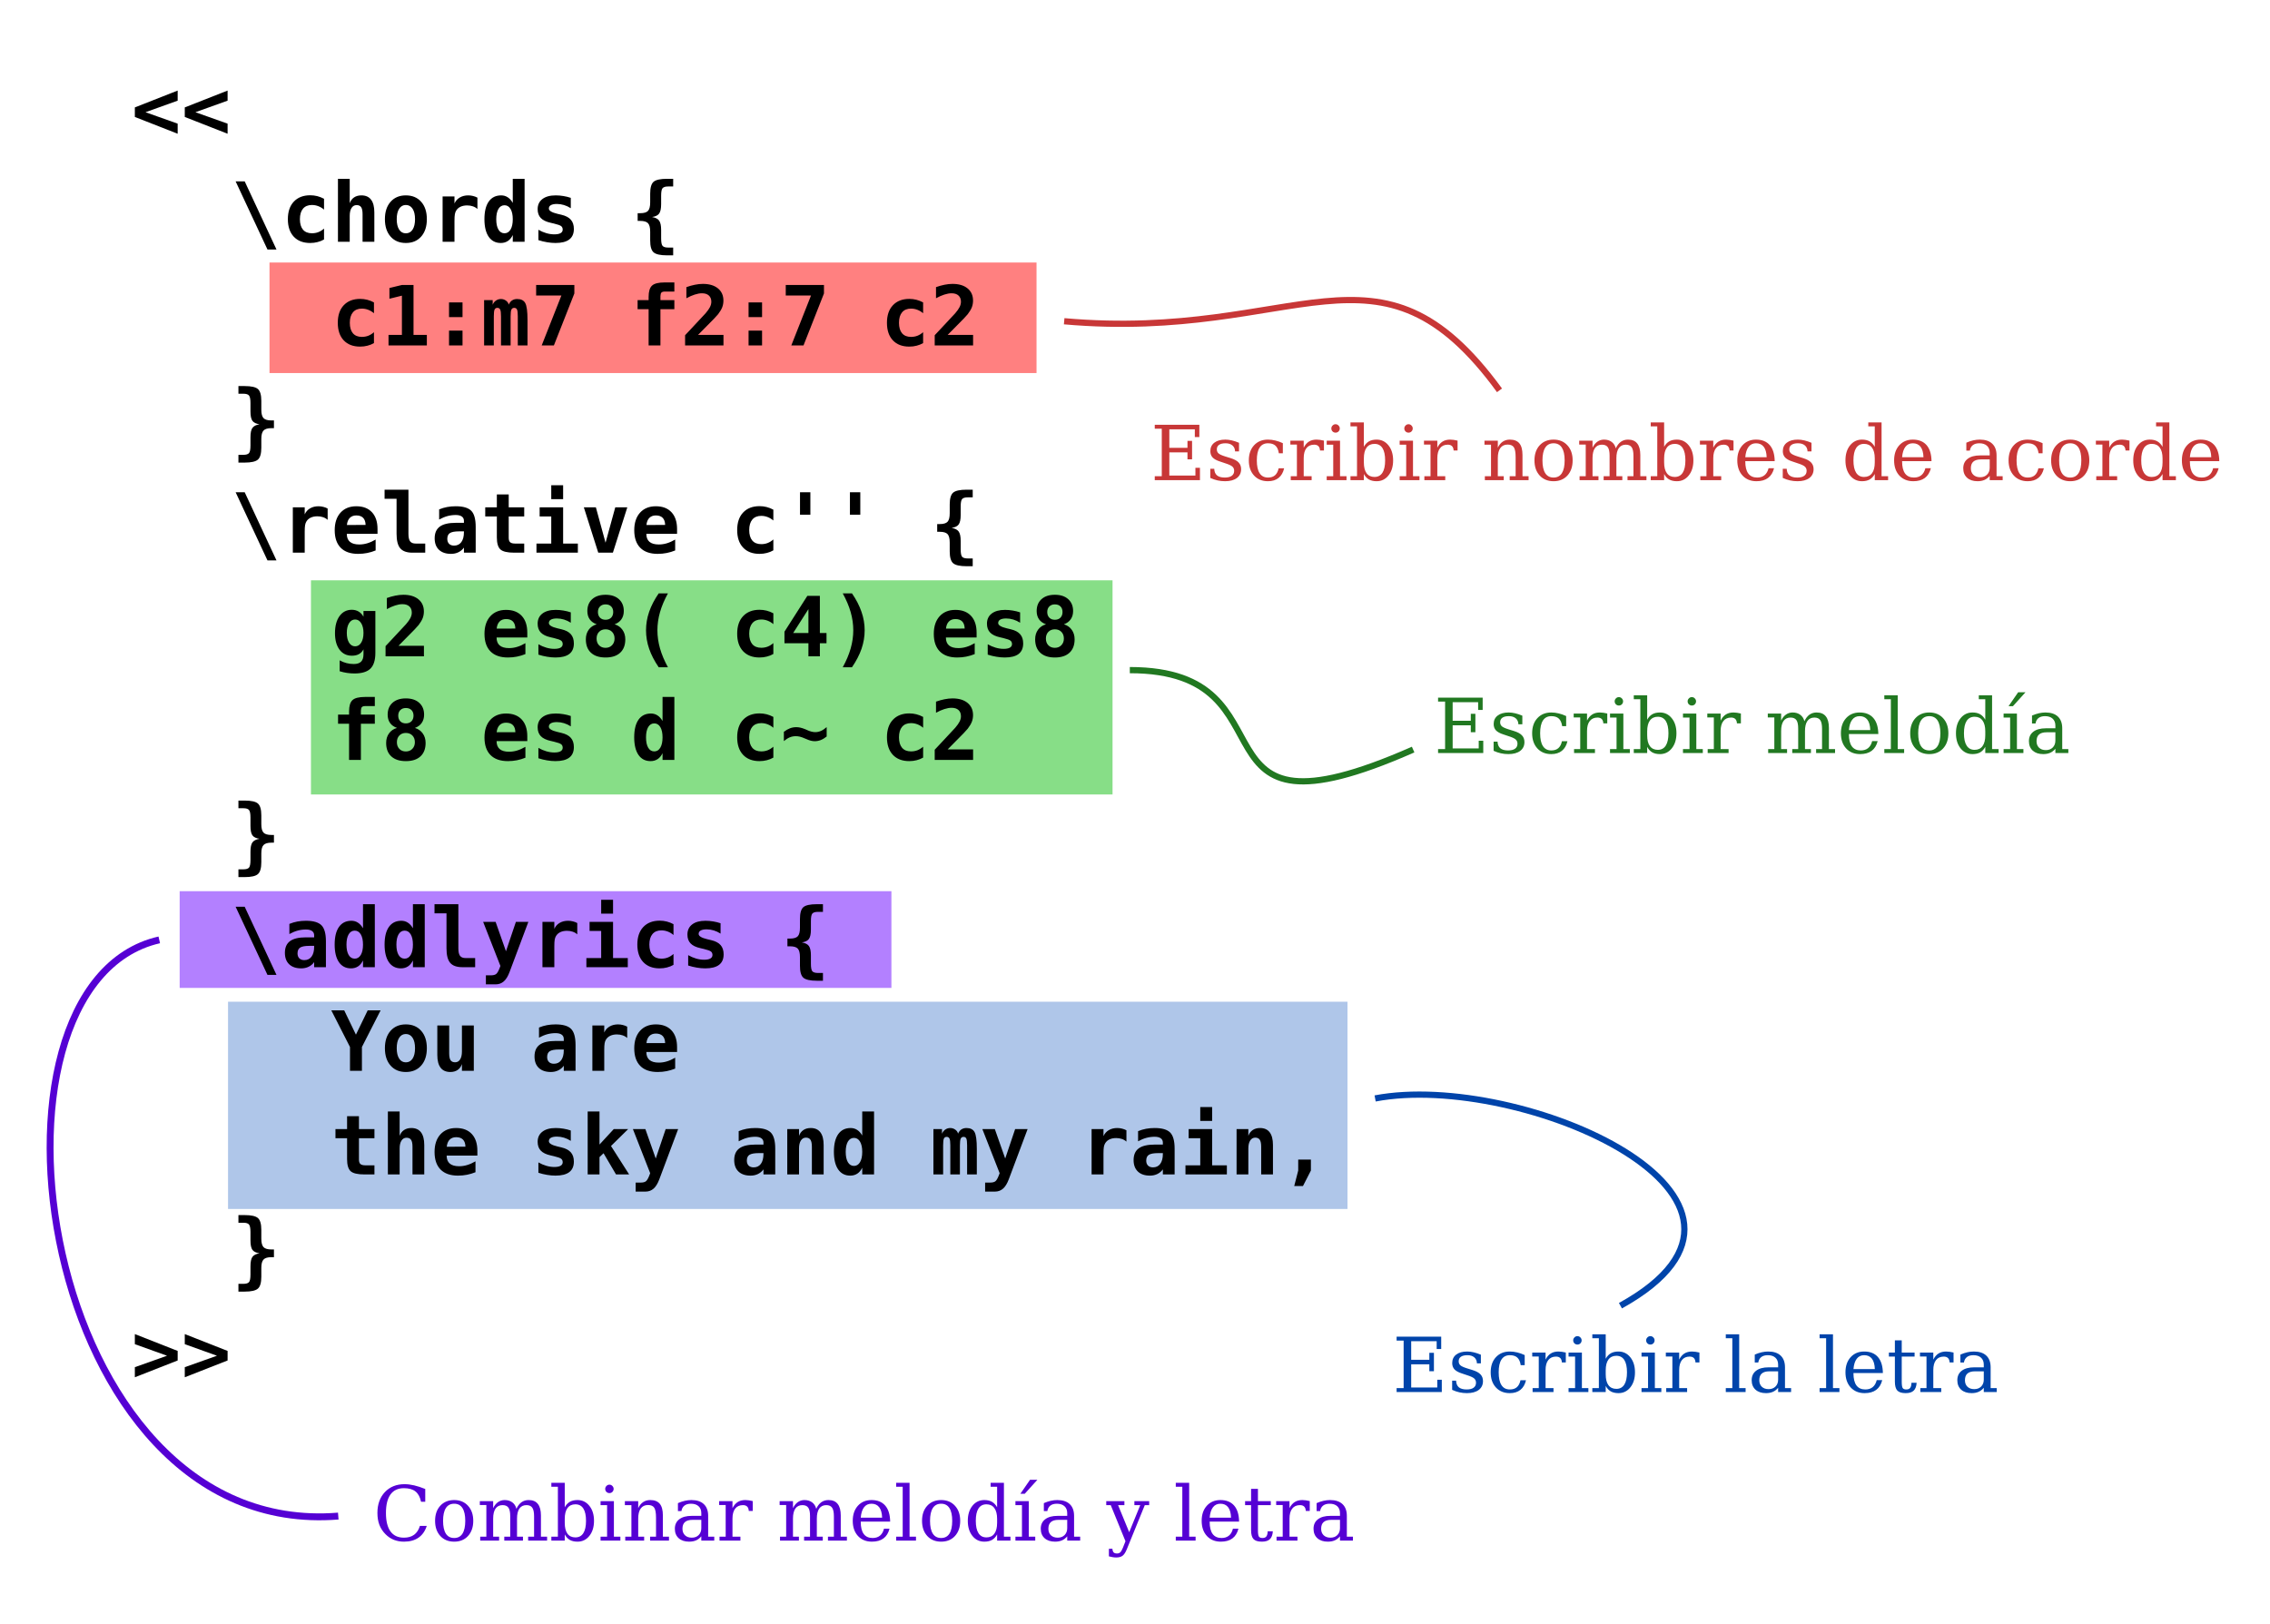
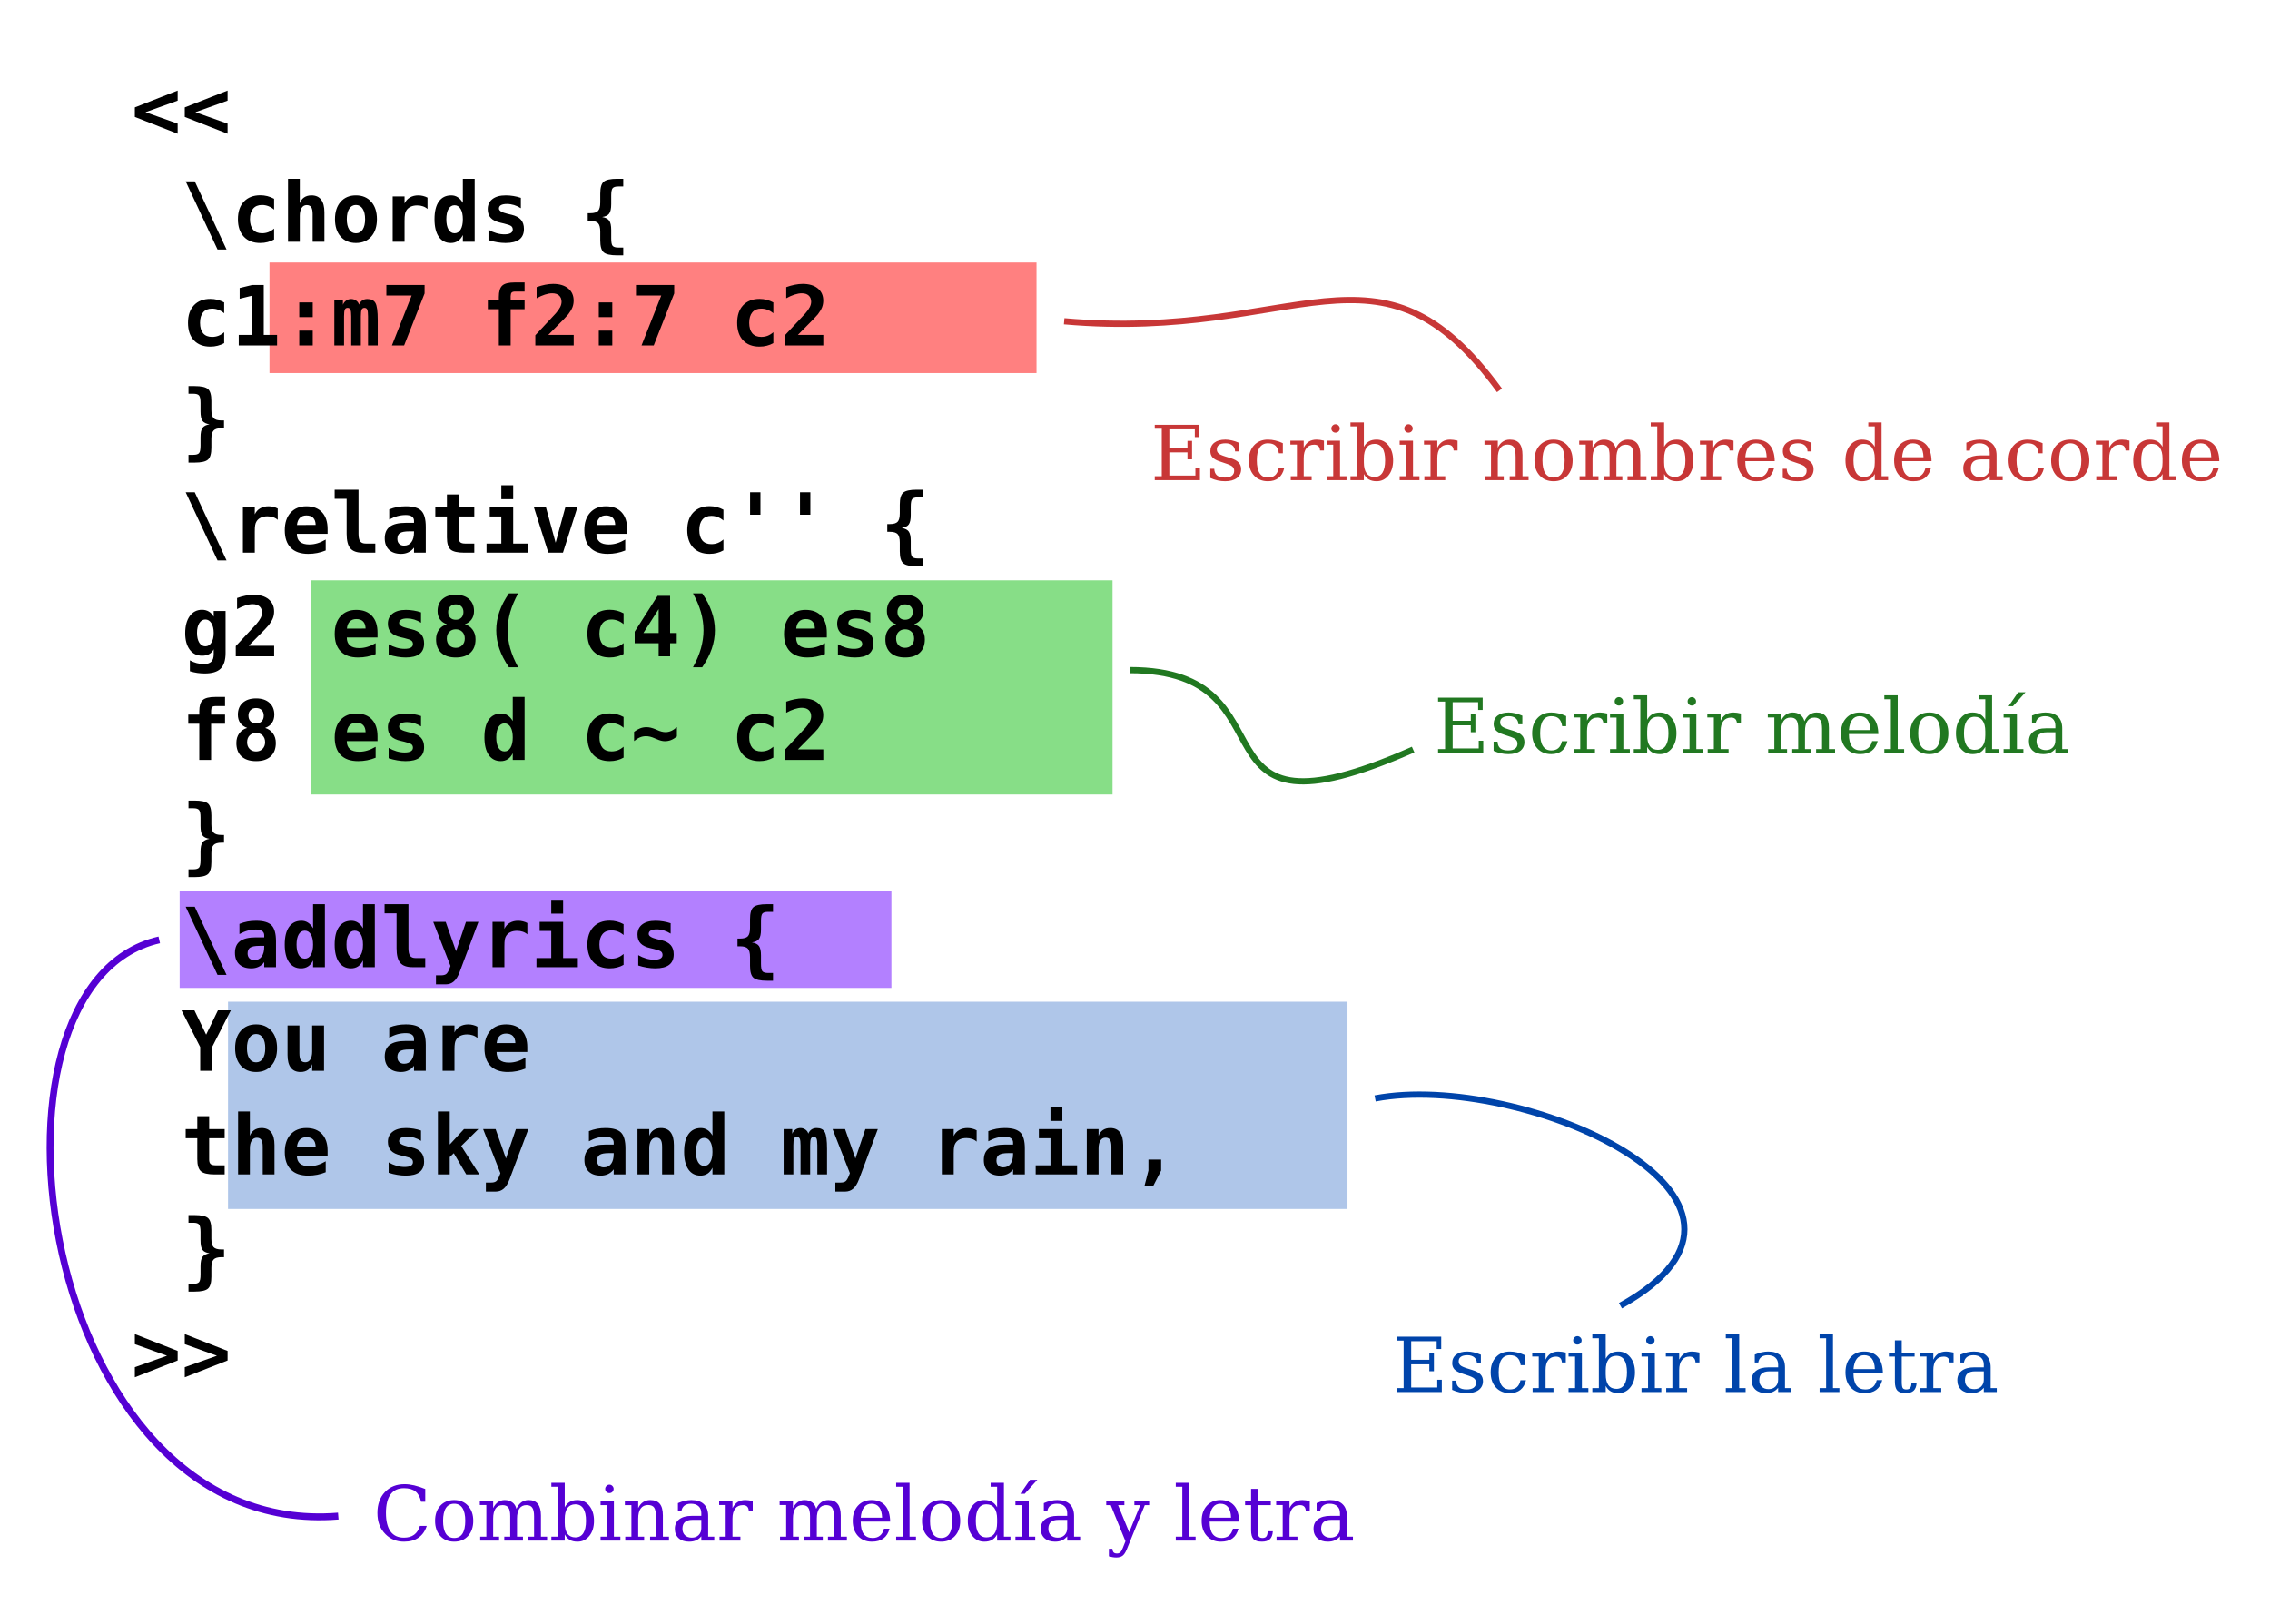
- <svg xmlns="http://www.w3.org/2000/svg" width="657" height="470" id="svg5281" version="1.0">
-   <defs id="defs5283">
-     </defs>
+ <svg xmlns="http://www.w3.org/2000/svg" id="svg5281" width="657" height="470" version="1.0">
  <g id="layer1">
    <rect style="fill:#afc6e9;stroke:none;stroke-width:1.8;stroke-miterlimit:4;stroke-dasharray:none;stroke-opacity:1" id="rect5345" width="324" height="60" x="66" y="290" />
    <rect style="fill:#b380ff;stroke:none;stroke-width:1.8;stroke-miterlimit:4;stroke-dasharray:none;stroke-opacity:1" id="rect5343" width="206" height="28" x="52" y="258" />
    <rect style="fill:#87de87;stroke:none;stroke-width:1.8;stroke-miterlimit:4;stroke-dasharray:none;stroke-opacity:1" id="rect5341" width="232" height="62" x="90" y="168" />
    <rect style="fill:#ff8080;stroke:none;stroke-width:1.8;stroke-miterlimit:4;stroke-dasharray:none;stroke-opacity:1" id="rect5339" width="222" height="32" x="78" y="76" />
-     <text xml:space="preserve" style="font-size:28px;font-style:normal;font-variant:normal;font-weight:bold;font-stretch:normal;fill:#000000;fill-opacity:1;stroke:none;stroke-width:1px;stroke-linecap:butt;stroke-linejoin:miter;stroke-opacity:1;font-family:DejaVu Sans Mono;-inkscape-font-specification:DejaVu Sans Mono Bold" x="38" y="40" id="text5291">
-       <tspan x="38" y="40" id="tspan5295" style="font-size:24px">&lt;&lt;</tspan>
-       <tspan x="38" y="70" id="tspan5299" style="font-size:24px">  \chords {</tspan>
-       <tspan x="38" y="100" id="tspan5301" style="font-size:24px">    c1:m7 f2:7 c2</tspan>
-       <tspan x="38" y="130" id="tspan5303" style="font-size:24px">  }</tspan>
-       <tspan x="38" y="160" id="tspan5305" style="font-size:24px">  \relative c'' {</tspan>
-       <tspan x="38" y="190" id="tspan5307" style="font-size:24px">    g2 es8( c4) es8</tspan>
-       <tspan x="38" y="220" id="tspan5309" style="font-size:24px">    f8 es d c~ c2</tspan>
-       <tspan x="38" y="250" id="tspan5311" style="font-size:24px">  }</tspan>
-       <tspan x="38" y="280" id="tspan5313" style="font-size:24px">  \addlyrics {</tspan>
-       <tspan x="38" y="310" id="tspan5315" style="font-size:24px">    You are</tspan>
-       <tspan x="38" y="340" id="tspan5317" style="font-size:24px">    the sky and my rain,</tspan>
-       <tspan x="38" y="370" id="tspan5319" style="font-size:24px">  }</tspan>
-       <tspan x="38" y="400" id="tspan5321" style="font-size:24px">&gt;&gt;</tspan>
+     <text xml:space="preserve" style="font-size:28px;font-style:normal;font-variant:normal;font-weight:700;font-stretch:normal;fill:#000;fill-opacity:1;stroke:none;stroke-width:1px;stroke-linecap:butt;stroke-linejoin:miter;stroke-opacity:1;font-family:DejaVu Sans Mono;-inkscape-font-specification:DejaVu Sans Mono Bold" id="text5291" x="38" y="40">
+       <tspan id="tspan5295" x="38" y="40" style="font-size:24px">&lt;&lt;</tspan>
+       <tspan id="tspan5299" x="38" y="70" style="font-size:24px"> \chords {</tspan>
+       <tspan id="tspan5301" x="38" y="100" style="font-size:24px"> c1:m7 f2:7 c2</tspan>
+       <tspan id="tspan5303" x="38" y="130" style="font-size:24px"> }</tspan>
+       <tspan id="tspan5305" x="38" y="160" style="font-size:24px"> \relative c'' {</tspan>
+       <tspan id="tspan5307" x="38" y="190" style="font-size:24px"> g2 es8( c4) es8</tspan>
+       <tspan id="tspan5309" x="38" y="220" style="font-size:24px"> f8 es d c~ c2</tspan>
+       <tspan id="tspan5311" x="38" y="250" style="font-size:24px"> }</tspan>
+       <tspan id="tspan5313" x="38" y="280" style="font-size:24px"> \addlyrics {</tspan>
+       <tspan id="tspan5315" x="38" y="310" style="font-size:24px"> You are</tspan>
+       <tspan id="tspan5317" x="38" y="340" style="font-size:24px"> the sky and my rain,</tspan>
+       <tspan id="tspan5319" x="38" y="370" style="font-size:24px"> }</tspan>
+       <tspan id="tspan5321" x="38" y="400" style="font-size:24px">&gt;&gt;</tspan>
    </text>
-     <text xml:space="preserve" style="font-size:22px;font-style:normal;font-variant:normal;font-weight:normal;font-stretch:normal;fill:#c83737;fill-opacity:1;stroke:none;stroke-width:1px;stroke-linecap:butt;stroke-linejoin:miter;stroke-opacity:1;font-family:DejaVu Serif;-inkscape-font-specification:DejaVu Serif" x="333" y="139" id="text5323">
+     <text xml:space="preserve" style="font-size:22px;font-style:normal;font-variant:normal;font-weight:400;font-stretch:normal;fill:#c83737;fill-opacity:1;stroke:none;stroke-width:1px;stroke-linecap:butt;stroke-linejoin:miter;stroke-opacity:1;font-family:DejaVu Serif;-inkscape-font-specification:DejaVu Serif" id="text5323" x="333" y="139">
      <tspan id="tspan5325" x="333" y="139">Escribir nombres de acorde</tspan>
    </text>
-     <text xml:space="preserve" style="font-size:22px;font-style:normal;font-variant:normal;font-weight:normal;font-stretch:normal;fill:#217821;fill-opacity:1;stroke:none;stroke-width:1px;stroke-linecap:butt;stroke-linejoin:miter;stroke-opacity:1;font-family:DejaVu Serif;-inkscape-font-specification:DejaVu Serif" x="415" y="218" id="text5327">
+     <text xml:space="preserve" style="font-size:22px;font-style:normal;font-variant:normal;font-weight:400;font-stretch:normal;fill:#217821;fill-opacity:1;stroke:none;stroke-width:1px;stroke-linecap:butt;stroke-linejoin:miter;stroke-opacity:1;font-family:DejaVu Serif;-inkscape-font-specification:DejaVu Serif" id="text5327" x="415" y="218">
      <tspan id="tspan5329" x="415" y="218">Escribir melodía</tspan>
    </text>
-     <text xml:space="preserve" style="font-size:22px;font-style:normal;font-variant:normal;font-weight:normal;font-stretch:normal;fill:#0044aa;fill-opacity:1;stroke:none;stroke-width:1px;stroke-linecap:butt;stroke-linejoin:miter;stroke-opacity:1;font-family:DejaVu Serif;-inkscape-font-specification:DejaVu Serif" x="403" y="403" id="text5331">
+     <text xml:space="preserve" style="font-size:22px;font-style:normal;font-variant:normal;font-weight:400;font-stretch:normal;fill:#04a;fill-opacity:1;stroke:none;stroke-width:1px;stroke-linecap:butt;stroke-linejoin:miter;stroke-opacity:1;font-family:DejaVu Serif;-inkscape-font-specification:DejaVu Serif" id="text5331" x="403" y="403">
      <tspan id="tspan5333" x="403" y="403">Escribir la letra</tspan>
    </text>
-     <text xml:space="preserve" style="font-size:22px;font-style:normal;font-variant:normal;font-weight:normal;font-stretch:normal;fill:#5500d4;fill-opacity:1;stroke:none;stroke-width:1px;stroke-linecap:butt;stroke-linejoin:miter;stroke-opacity:1;font-family:DejaVu Serif;-inkscape-font-specification:DejaVu Serif" x="108" y="446" id="text5335">
+     <text xml:space="preserve" style="font-size:22px;font-style:normal;font-variant:normal;font-weight:400;font-stretch:normal;fill:#5500d4;fill-opacity:1;stroke:none;stroke-width:1px;stroke-linecap:butt;stroke-linejoin:miter;stroke-opacity:1;font-family:DejaVu Serif;-inkscape-font-specification:DejaVu Serif" id="text5335" x="108" y="446">
      <tspan id="tspan5337" x="108" y="446">Combinar melodía y letra</tspan>
    </text>
-     <path style="fill:none;fill-rule:evenodd;stroke:#c83737;stroke-width:1.8;stroke-linecap:butt;stroke-linejoin:miter;stroke-miterlimit:4;stroke-dasharray:none;stroke-opacity:1" d="M 434,113 C 399,65 376,99 308,93" id="path5856" />
-     <path style="fill:none;fill-rule:evenodd;stroke:#217821;stroke-width:1.8;stroke-linecap:butt;stroke-linejoin:miter;stroke-miterlimit:4;stroke-dasharray:none;stroke-opacity:1" d="M 409,217 C 341,247 377,194 327,194" id="path5858" />
-     <path style="fill:none;fill-rule:evenodd;stroke:#0044aa;stroke-width:1.8;stroke-linecap:butt;stroke-linejoin:miter;stroke-miterlimit:4;stroke-dasharray:none;stroke-opacity:1" d="M 469,378 C 525,347 440,310 398,318" id="path5860" />
-     <path style="fill:none;fill-rule:evenodd;stroke:#5500d4;stroke-width:1.991;stroke-linecap:butt;stroke-linejoin:miter;stroke-miterlimit:4;stroke-dasharray:none;stroke-opacity:1" d="M 97.905,438.905 C 10.905,445.905 -10.905,285.095 46.095,272.095" id="path5862" />
+     <path style="fill:none;fill-rule:evenodd;stroke:#c83737;stroke-width:1.8;stroke-linecap:butt;stroke-linejoin:miter;stroke-miterlimit:4;stroke-dasharray:none;stroke-opacity:1" id="path5856" d="M 434,113 C 399,65 376,99 308,93" />
+     <path style="fill:none;fill-rule:evenodd;stroke:#217821;stroke-width:1.8;stroke-linecap:butt;stroke-linejoin:miter;stroke-miterlimit:4;stroke-dasharray:none;stroke-opacity:1" id="path5858" d="M 409,217 C 341,247 377,194 327,194" />
+     <path style="fill:none;fill-rule:evenodd;stroke:#04a;stroke-width:1.8;stroke-linecap:butt;stroke-linejoin:miter;stroke-miterlimit:4;stroke-dasharray:none;stroke-opacity:1" id="path5860" d="M 469,378 C 525,347 440,310 398,318" />
+     <path style="fill:none;fill-rule:evenodd;stroke:#5500d4;stroke-width:1.991;stroke-linecap:butt;stroke-linejoin:miter;stroke-miterlimit:4;stroke-dasharray:none;stroke-opacity:1" id="path5862" d="M 97.905,438.905 C 10.905,445.905 -10.905,285.095 46.095,272.095" />
  </g>
</svg>
